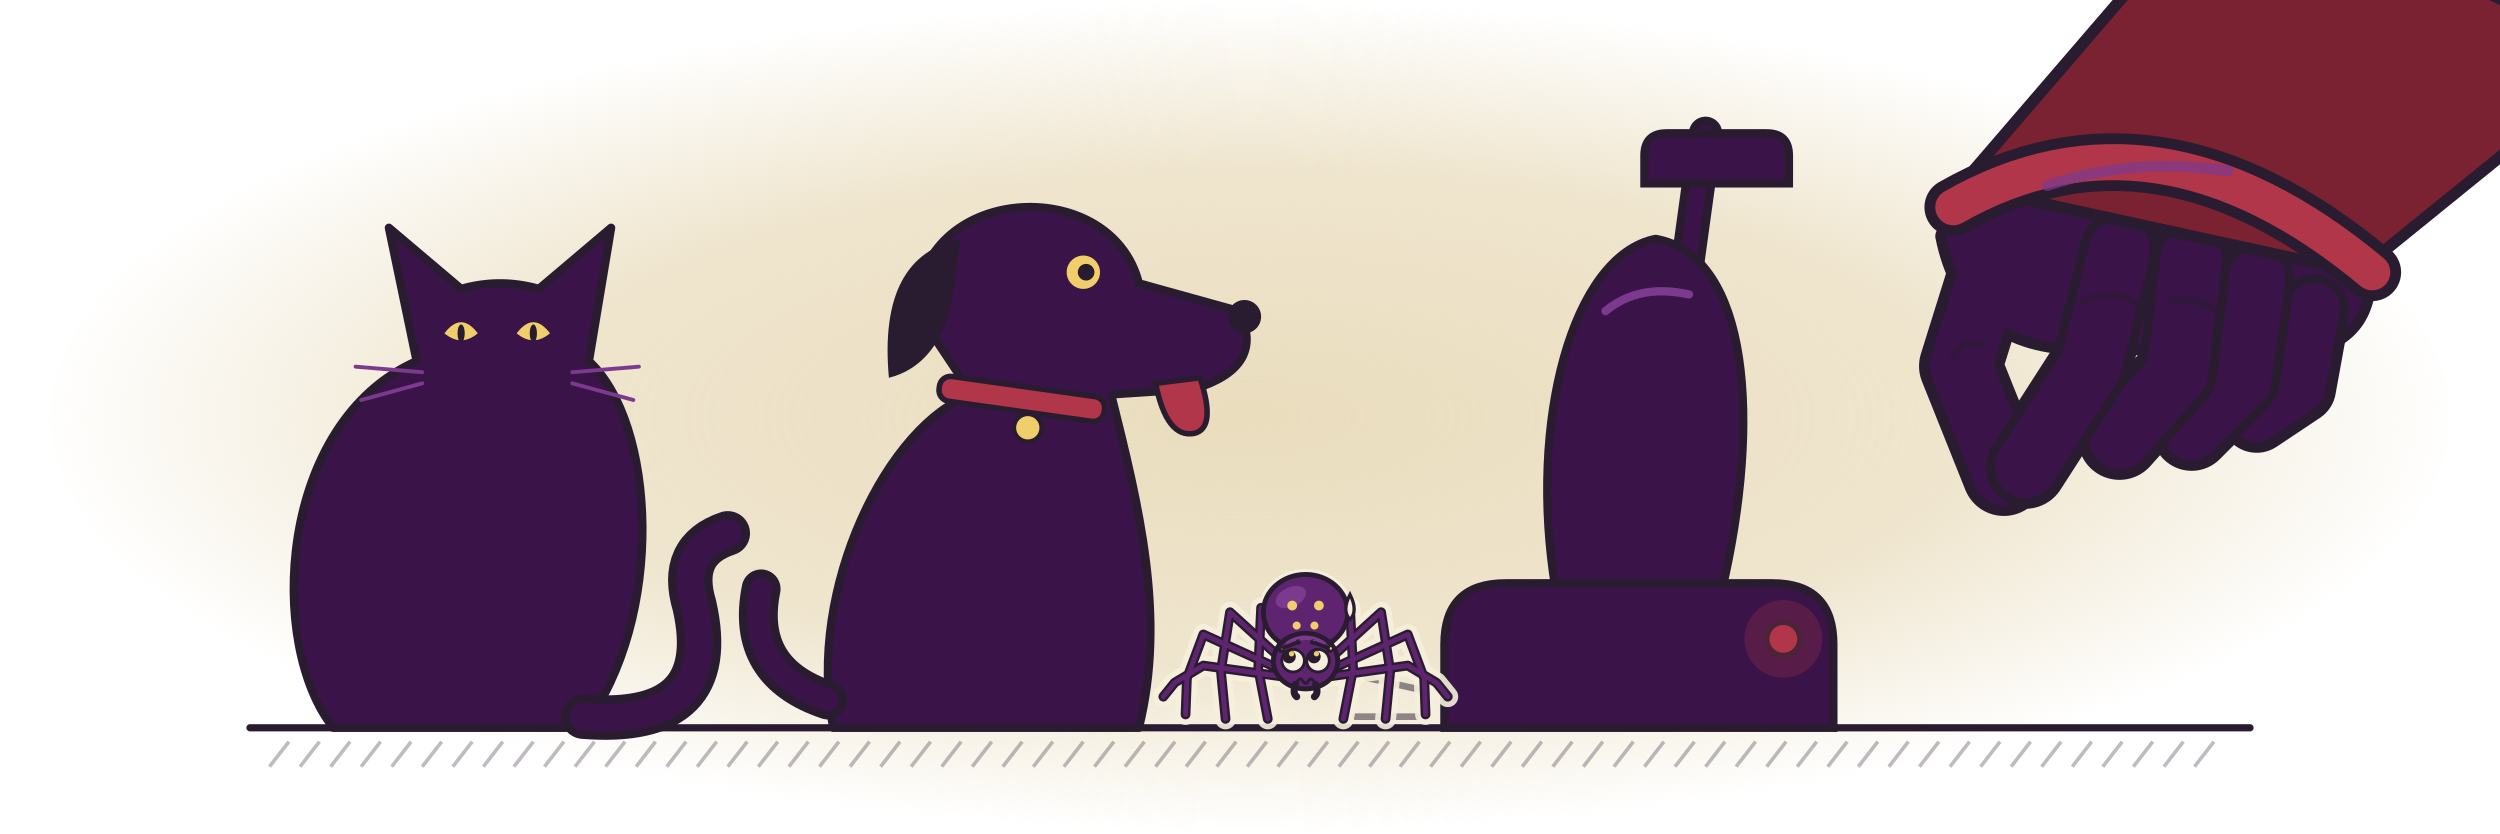
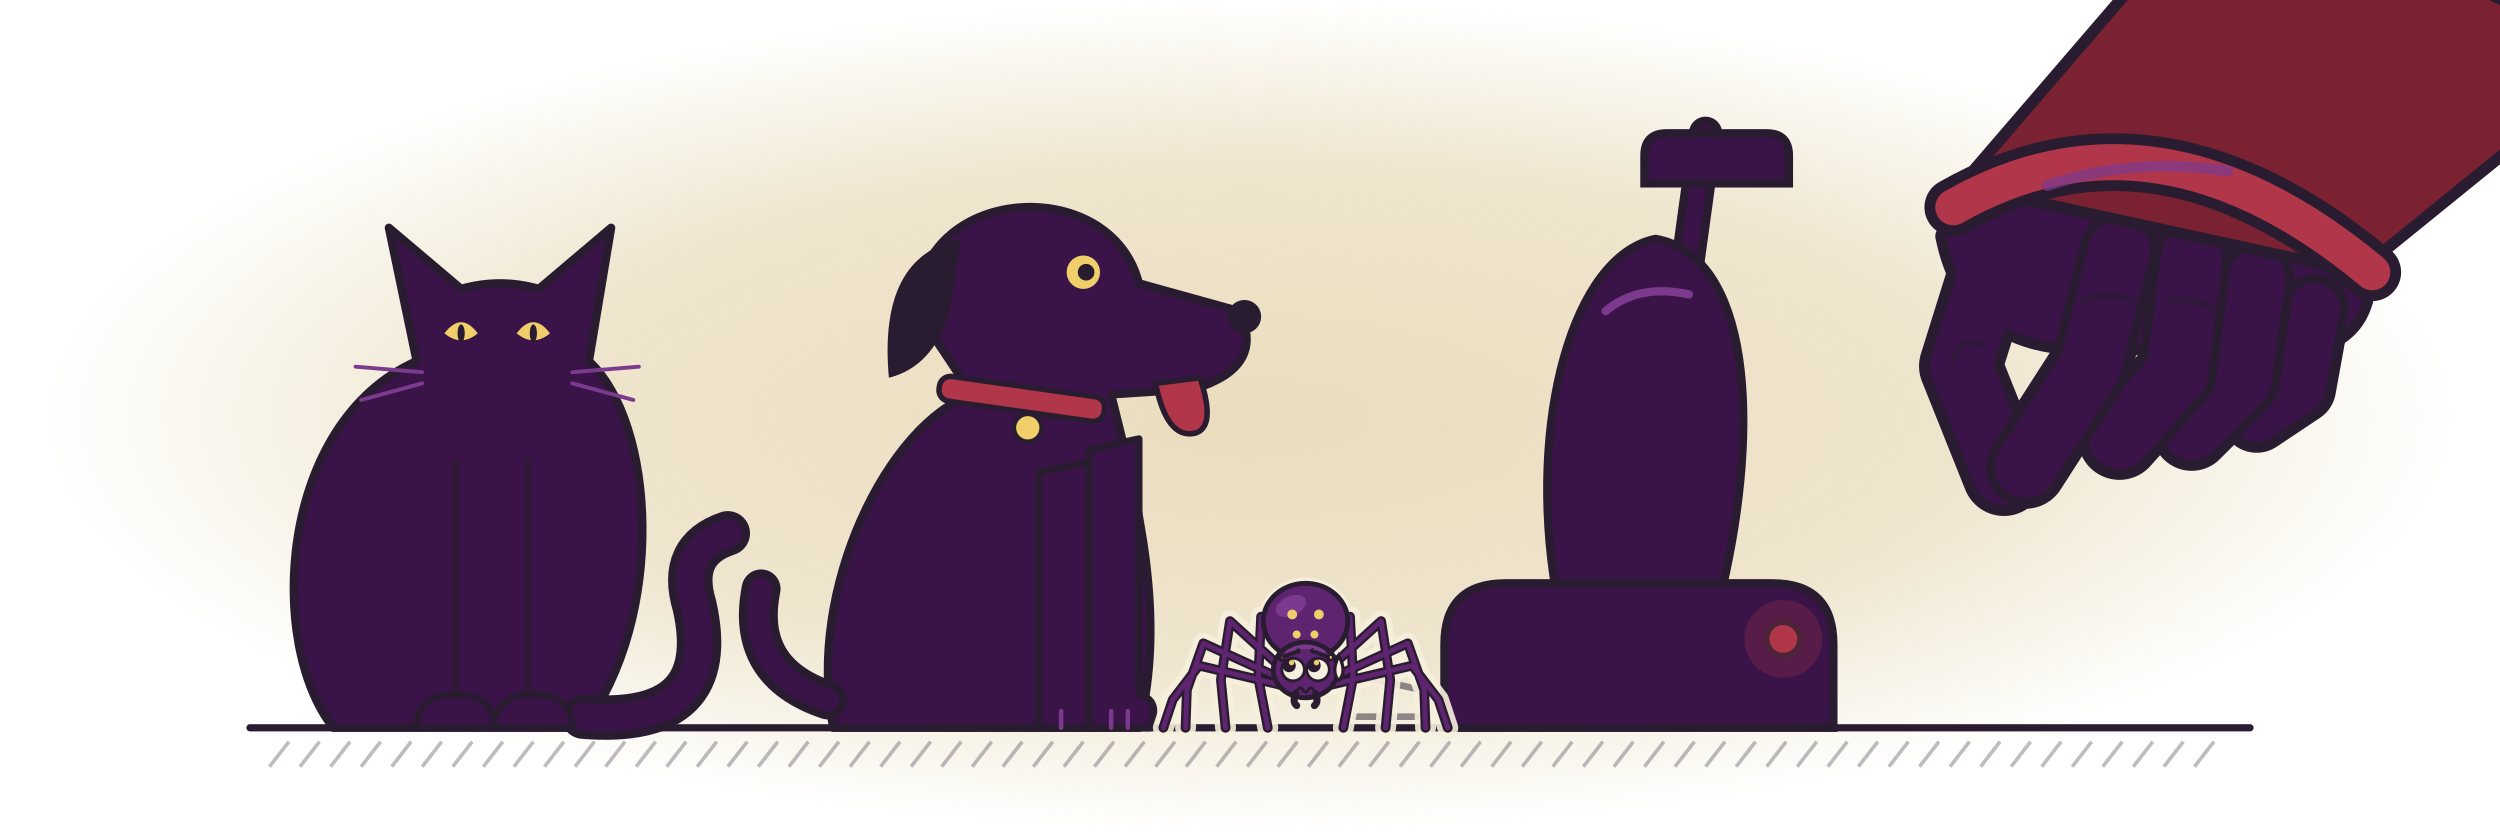
<svg xmlns="http://www.w3.org/2000/svg" viewBox="0 0 900 300" role="img" aria-label="Silhouettes of a cat, a dog, a vacuum and a child's hand">
  <defs>
    <radialGradient id="ccr-glow" cx="50%" cy="50%" r="50%">
      <stop offset="0" stop-color="#eaddbe" />
      <stop offset=".6" stop-color="#eaddbe" stop-opacity=".75" />
      <stop offset="1" stop-color="#eaddbe" stop-opacity="0" />
    </radialGradient>
  </defs>
  <ellipse cx="450" cy="150" rx="432" ry="150" fill="url(#ccr-glow)" />
  <path d="M90 262H810" stroke="#2a1c30" stroke-width="2.6" stroke-linecap="round" />
  <path d="M104 267l-7 9M115 267l-7 9M126 267l-7 9M137 267l-7 9M148 267l-7 9M159 267l-7 9M170 267l-7 9M181 267l-7 9M192 267l-7 9M203 267l-7 9M214 267l-7 9M225 267l-7 9M236 267l-7 9M247 267l-7 9M258 267l-7 9M269 267l-7 9M280 267l-7 9M291 267l-7 9M302 267l-7 9M313 267l-7 9M324 267l-7 9M335 267l-7 9M346 267l-7 9M357 267l-7 9M368 267l-7 9M379 267l-7 9M390 267l-7 9M401 267l-7 9M412 267l-7 9M423 267l-7 9M434 267l-7 9M445 267l-7 9M456 267l-7 9M467 267l-7 9M478 267l-7 9M489 267l-7 9M500 267l-7 9M511 267l-7 9M522 267l-7 9M533 267l-7 9M544 267l-7 9M555 267l-7 9M566 267l-7 9M577 267l-7 9M588 267l-7 9M599 267l-7 9M610 267l-7 9M621 267l-7 9M632 267l-7 9M643 267l-7 9M654 267l-7 9M665 267l-7 9M676 267l-7 9M687 267l-7 9M698 267l-7 9M709 267l-7 9M720 267l-7 9M731 267l-7 9M742 267l-7 9M753 267l-7 9M764 267l-7 9M775 267l-7 9M786 267l-7 9M797 267l-7 9" stroke="#2a1c30" stroke-width="1.3" opacity=".3" />
  <path d="M120 262C96 232 100 152 150 130L140 82L166 104Q180 100 194 104L220 82L212 130C236 152 240 222 210 262Z" fill="#3a1348" stroke="#2a1c30" stroke-width="3" stroke-linejoin="round" />
  <path d="M210 258q50 4 40 -40q-6 -20 12 -26" stroke="#2a1c30" stroke-width="16" fill="none" stroke-linecap="round" />
  <path d="M210 258q50 4 40 -40q-6 -20 12 -26" stroke="#3a1348" stroke-width="10" fill="none" stroke-linecap="round" />
  <path d="M160 120q6 -8 12 0q-6 5 -12 0zM186 120q6 -8 12 0q-6 5 -12 0z" fill="#f0cf6b" />
  <ellipse cx="166" cy="120" rx="1.3" ry="3.2" fill="#2a1c30" />
  <ellipse cx="192" cy="120" rx="1.3" ry="3.2" fill="#2a1c30" />
  <path d="M152 134l-24 -2M152 138l-22 6M206 134l24 -2M206 138l22 6" stroke="#7b3a8e" stroke-width="1.4" fill="none" stroke-linecap="round" stroke-linejoin="round" />
+   <path d="M164 166V254M190 166V254" stroke="#2a1c30" stroke-width="2.2" fill="none" stroke-linecap="round" stroke-linejoin="round" opacity=".7" />
+   <path d="M150 262q0 -12 14 -12t14 12zM178 262q0 -12 14 -12t14 12z" fill="#3a1348" stroke="#2a1c30" stroke-width="2.4" />
  <path d="M300 262C290 212 320 152 350 142L330 112C330 66 400 62 410 102L446 112Q456 132 430 140L400 142C410 182 420 222 410 262Z" fill="#3a1348" stroke="#2a1c30" stroke-width="3" stroke-linejoin="round" />
  <path d="M346 86q-30 6 -26 50q16 -4 22 -24z" fill="#2a1c30" />
  <circle cx="448" cy="114" r="6" fill="#2a1c30" />
  <path d="M416 138q4 20 14 18q8 -2 2 -20z" fill="#b2364a" stroke="#2a1c30" stroke-width="2" />
  <circle cx="390" cy="98" r="6" fill="#f0cf6b" />
  <circle cx="391" cy="98" r="3" fill="#2a1c30" />
  <rect x="338" y="138" width="60" height="9" rx="4" fill="#b2364a" stroke="#2a1c30" stroke-width="2" transform="rotate(8 360 142)" />
  <circle cx="370" cy="154" r="5" fill="#f0cf6b" stroke="#2a1c30" stroke-width="1.6" />
+   <path d="M374 170V262h20V166z" fill="#3a1348" stroke="#2a1c30" stroke-width="2.6" stroke-linejoin="round" />
+   <path d="M392 162V262h22q4 -10 -4 -12V158z" fill="#3a1348" stroke="#2a1c30" stroke-width="2.6" stroke-linejoin="round" />
+   <path d="M400 256v6M406 256v6M382 256v6" stroke="#7b3a8e" stroke-width="1.6" fill="none" stroke-linecap="round" stroke-linejoin="round" />
  <path d="M298 252q-30 -10 -24 -40" stroke="#2a1c30" stroke-width="14" fill="none" stroke-linecap="round" />
  <path d="M298 252q-30 -10 -24 -40" stroke="#3a1348" stroke-width="8" fill="none" stroke-linecap="round" />
  <path d="M590 222L614 48" stroke="#2a1c30" stroke-width="12" fill="none" stroke-linecap="round" stroke-linejoin="round" />
  <path d="M590 222L614 48" stroke="#3a1348" stroke-width="6" fill="none" stroke-linecap="round" stroke-linejoin="round" />
  <path d="M600 48h36q8 0 8 8v10h-52v-10q0 -8 8 -8z" fill="#3a1348" stroke="#2a1c30" stroke-width="3" />
  <path d="M560 212C550 152 566 92 596 86C630 92 634 152 620 212Z" fill="#3a1348" stroke="#2a1c30" stroke-width="3" stroke-linejoin="round" />
  <path d="M520 262V232q0 -22 22 -22h96q22 0 22 22V262Z" fill="#3a1348" stroke="#2a1c30" stroke-width="3" />
  <circle cx="642" cy="230" r="6" fill="#b2364a" stroke="#2a1c30" stroke-width="2" />
  <circle cx="642" cy="230" r="14" fill="#b2364a" opacity=".25" />
  <path d="M578 112q12 -10 30 -6" stroke="#7b3a8e" stroke-width="3" fill="none" stroke-linecap="round" stroke-linejoin="round" />
  <path d="M510 248l-18 -4M510 258h-22" stroke="#2a1c30" stroke-width="2.4" fill="none" stroke-linecap="round" stroke-linejoin="round" opacity=".5" />
  <g opacity="1">
    <g transform="translate(724 176) scale(1.3)">
      <path d="M-18 -70Q-4 -96 40 -98Q86 -98 98 -64Q100 -44 84 -40L20 -40Q-12 -40 -18 -70Z" fill="#2a1c30" stroke="#2a1c30" stroke-width="6" stroke-linejoin="round" />
      <path d="M-4 -66L-14 -34L-2 -4" stroke="#2a1c30" stroke-width="23" fill="none" stroke-linecap="round" stroke-linejoin="round" />
      <path d="M30 -66L22 -34L4 -6" stroke="#2a1c30" stroke-width="23" fill="none" stroke-linecap="round" stroke-linejoin="round" />
      <path d="M50 -64L46 -32L30 -14" stroke="#2a1c30" stroke-width="23" fill="none" stroke-linecap="round" stroke-linejoin="round" />
      <path d="M68 -58L64 -30L50 -16" stroke="#2a1c30" stroke-width="22" fill="none" stroke-linecap="round" stroke-linejoin="round" />
      <path d="M84 -50L80 -28L68 -20" stroke="#2a1c30" stroke-width="20" fill="none" stroke-linecap="round" stroke-linejoin="round" />
      <path d="M-18 -70Q-4 -96 40 -98Q86 -98 98 -64Q100 -44 84 -40L20 -40Q-12 -40 -18 -70Z" fill="#3a1348" />
      <path d="M-4 -66L-14 -34L-2 -4" stroke="#3a1348" stroke-width="17" fill="none" stroke-linecap="round" stroke-linejoin="round" />
      <path d="M30 -66L22 -34L4 -6" stroke="#3a1348" stroke-width="17" fill="none" stroke-linecap="round" stroke-linejoin="round" />
      <path d="M50 -64L46 -32L30 -14" stroke="#3a1348" stroke-width="17" fill="none" stroke-linecap="round" stroke-linejoin="round" />
      <path d="M68 -58L64 -30L50 -16" stroke="#3a1348" stroke-width="16" fill="none" stroke-linecap="round" stroke-linejoin="round" />
      <path d="M84 -50L80 -28L68 -20" stroke="#3a1348" stroke-width="14" fill="none" stroke-linecap="round" stroke-linejoin="round" />
      <path d="M-4 -66L-14 -34L-2 -4" stroke="#3a1348" stroke-width="17" fill="none" stroke-linecap="round" stroke-linejoin="round" />
      <path d="M84 -50L80 -28L68 -20" stroke="#2a1c30" stroke-width="19" fill="none" stroke-linecap="round" stroke-linejoin="round" />
      <path d="M84 -50L80 -28L68 -20" stroke="#3a1348" stroke-width="14" fill="none" stroke-linecap="round" stroke-linejoin="round" />
      <path d="M68 -58L64 -30L50 -16" stroke="#2a1c30" stroke-width="21" fill="none" stroke-linecap="round" stroke-linejoin="round" />
      <path d="M68 -58L64 -30L50 -16" stroke="#3a1348" stroke-width="16" fill="none" stroke-linecap="round" stroke-linejoin="round" />
      <path d="M50 -64L46 -32L30 -14" stroke="#2a1c30" stroke-width="22" fill="none" stroke-linecap="round" stroke-linejoin="round" />
      <path d="M50 -64L46 -32L30 -14" stroke="#3a1348" stroke-width="17" fill="none" stroke-linecap="round" stroke-linejoin="round" />
      <path d="M30 -66L22 -34L4 -6" stroke="#2a1c30" stroke-width="22" fill="none" stroke-linecap="round" stroke-linejoin="round" />
      <path d="M30 -66L22 -34L4 -6" stroke="#3a1348" stroke-width="17" fill="none" stroke-linecap="round" stroke-linejoin="round" />
      <path d="M-14 -84L60 -170L170 -120L96 -60Z" fill="#7a2231" stroke="#2a1c30" stroke-width="3.2" stroke-linejoin="round" />
      <path d="M-16 -78Q40 -110 100 -60" stroke="#2a1c30" stroke-width="16" fill="none" stroke-linecap="round" />
      <path d="M-16 -78Q40 -110 100 -60" stroke="#b2364a" stroke-width="10" fill="none" stroke-linecap="round" />
      <path d="M20 -52q10 -4 16 2M44 -52q8 -2 14 4M-8 -40q-6 -2 -8 4" stroke="#2a1c30" stroke-width="2" fill="none" stroke-linecap="round" stroke-linejoin="round" opacity=".5" />
      <path d="M10 -84q24 -8 50 -4" stroke="#7b3a8e" stroke-width="3" fill="none" stroke-linecap="round" stroke-linejoin="round" opacity=".7" />
    </g>
  </g>
-   <g transform="translate(470 238) scale(0.8 0.8)">
+   <g transform="translate(470 241.2) scale(0.8 0.8)">
    <g opacity="0.9" stroke="#f6efdd" fill="#f6efdd" stroke-linecap="round" stroke-linejoin="round">
-       <path d="M9 -6L20 -24L21.4 3.5L17 26M12 -2L34 -22L38.1 4.4L36 26M13 3L46 -12L53.4 7.8L54 24M10 7L46 2L58.9 9.7L64 16M-9 -6L-20 -24L-21.3 3.5L-17 26M-12 -2L-34 -22L-38.1 4.4L-36 26M-13 3L-46 -12L-53.4 7.8L-54 24M-10 7L-46 2L-58.9 9.7L-64 16" stroke-width="9.4" fill="none" />
+       <path d="M9 -6L20 -24L21.4 3.5L17 26M12 -2L34 -22L38.1 4.4L36 26M13 3L46 -12L53.4 8.9L54 26M10 7L48 -2L59.8 13.4L64 26M-9 -6L-20 -24L-21.3 3.5L-17 26M-12 -2L-34 -22L-38.1 4.4L-36 26M-13 3L-46 -12L-53.4 8.9L-54 26M-10 7L-48 -2L-59.8 13.4L-64 26" stroke-width="9.4" fill="none" />
      <ellipse cx="0" cy="-22" rx="21.5" ry="19.5" stroke-width="0" />
      <ellipse cx="0" cy="0" rx="17" ry="15" stroke-width="0" />
    </g>
-     <path d="M9 -6L20 -24L21.4 3.5L17 26M12 -2L34 -22L38.1 4.4L36 26M13 3L46 -12L53.4 7.8L54 24M10 7L46 2L58.9 9.7L64 16M-9 -6L-20 -24L-21.3 3.5L-17 26M-12 -2L-34 -22L-38.1 4.4L-36 26M-13 3L-46 -12L-53.4 7.8L-54 24M-10 7L-46 2L-58.9 9.7L-64 16" stroke="#2a1c30" stroke-width="4.4" fill="none" stroke-linecap="round" stroke-linejoin="round" />
-     <path d="M9 -6L20 -24L21.4 3.5L17 26M12 -2L34 -22L38.1 4.4L36 26M13 3L46 -12L53.4 7.8L54 24M10 7L46 2L58.9 9.7L64 16M-9 -6L-20 -24L-21.3 3.5L-17 26M-12 -2L-34 -22L-38.1 4.4L-36 26M-13 3L-46 -12L-53.4 7.8L-54 24M-10 7L-46 2L-58.9 9.7L-64 16" stroke="#5f2470" stroke-width="2.2" fill="none" stroke-linecap="round" stroke-linejoin="round" />
+     <path d="M9 -6L20 -24L21.4 3.5L17 26M12 -2L34 -22L38.1 4.4L36 26M13 3L46 -12L53.4 8.9L54 26M10 7L48 -2L59.8 13.4L64 26M-9 -6L-20 -24L-21.3 3.5L-17 26M-12 -2L-34 -22L-38.1 4.4L-36 26M-13 3L-46 -12L-53.4 8.9L-54 26M-10 7L-48 -2L-59.8 13.4L-64 26" stroke="#2a1c30" stroke-width="4.4" fill="none" stroke-linecap="round" stroke-linejoin="round" />
+     <path d="M9 -6L20 -24L21.4 3.5L17 26M12 -2L34 -22L38.1 4.4L36 26M13 3L46 -12L53.4 8.9L54 26M10 7L48 -2L59.8 13.4L64 26M-9 -6L-20 -24L-21.3 3.5L-17 26M-12 -2L-34 -22L-38.1 4.4L-36 26M-13 3L-46 -12L-53.4 8.9L-54 26M-10 7L-48 -2L-59.8 13.4L-64 26" stroke="#5f2470" stroke-width="2.2" fill="none" stroke-linecap="round" stroke-linejoin="round" />
    <ellipse cx="0" cy="-22" rx="19" ry="17" fill="#5f2470" stroke="#2a1c30" stroke-width="2.2" />
    <ellipse cx="-6.6" cy="-28.8" rx="7.2" ry="4.4" fill="#7b3a8e" transform="rotate(-25 -6.6 -28.8)" />
    <g fill="#f0cf6b">
      <circle cx="-6" cy="-25" r="2.2" />
      <circle cx="6" cy="-25" r="2.2" />
      <circle cx="-4" cy="-16" r="1.8" />
      <circle cx="4" cy="-16" r="1.8" />
    </g>
    <ellipse cx="0" cy="0" rx="14.5" ry="12.5" fill="#5f2470" stroke="#2a1c30" stroke-width="2.2" />
    <path d="M-8 -8q8 -5 16 0" stroke="#7b3a8e" stroke-width="2" fill="none" stroke-linecap="round" />
    <path d="M-4.5 10.5q-1.5 4 0.5 5.5M4.5 10.5q1.5 4 -0.5 5.5" stroke="#2a1c30" stroke-width="3.2" fill="none" stroke-linecap="round" />
    <circle cx="-10.8" cy="-5.2" r="1.6" fill="#2a1c30" />
    <circle cx="-10.3" cy="-5.7" r="0.6" fill="#f0cf6b" />
    <circle cx="10.8" cy="-5.2" r="1.6" fill="#2a1c30" />
    <circle cx="11.3" cy="-5.7" r="0.6" fill="#f0cf6b" />
    <circle cx="-3.2" cy="-8.6" r="1.2" fill="#2a1c30" />
    <circle cx="-2.8" cy="-9" r="0.5" fill="#f0cf6b" />
    <circle cx="3.2" cy="-8.6" r="1.2" fill="#2a1c30" />
    <circle cx="3.6" cy="-9" r="0.5" fill="#f0cf6b" />
    <circle cx="-5.6" cy="-0.2" r="5.1" fill="#f6efdd" stroke="#2a1c30" stroke-width="1.3" />
    <circle cx="-7.4" cy="-2" r="3" fill="#2a1c30" />
    <circle cx="-6.3" cy="-3.3" r="1.2" fill="#f0cf6b" />
    <circle cx="5.6" cy="-0.2" r="5.1" fill="#f6efdd" stroke="#2a1c30" stroke-width="1.3" />
    <circle cx="3.8" cy="-2" r="3" fill="#2a1c30" />
    <circle cx="4.9" cy="-3.3" r="1.2" fill="#f0cf6b" />
    <path d="M-10 -6l7 -2.6M10 -6l-7 -2.6" stroke="#2a1c30" stroke-width="1.8" stroke-linecap="round" />
    <path d="M-3.6 9q1.2-2 2.4 0t2.4 0 2.4 0" stroke="#2a1c30" stroke-width="1.3" fill="none" stroke-linecap="round" />
  </g>
-   <path d="M486 214q3 6 0 9q-3 -3 0 -9z" fill="#f6efdd" stroke="#2a1c30" stroke-width="1.2" />
+   <path d="M482 236q3 6 0 9q-3 -3 0 -9z" fill="#f6efdd" stroke="#2a1c30" stroke-width="1.2" />
</svg>
